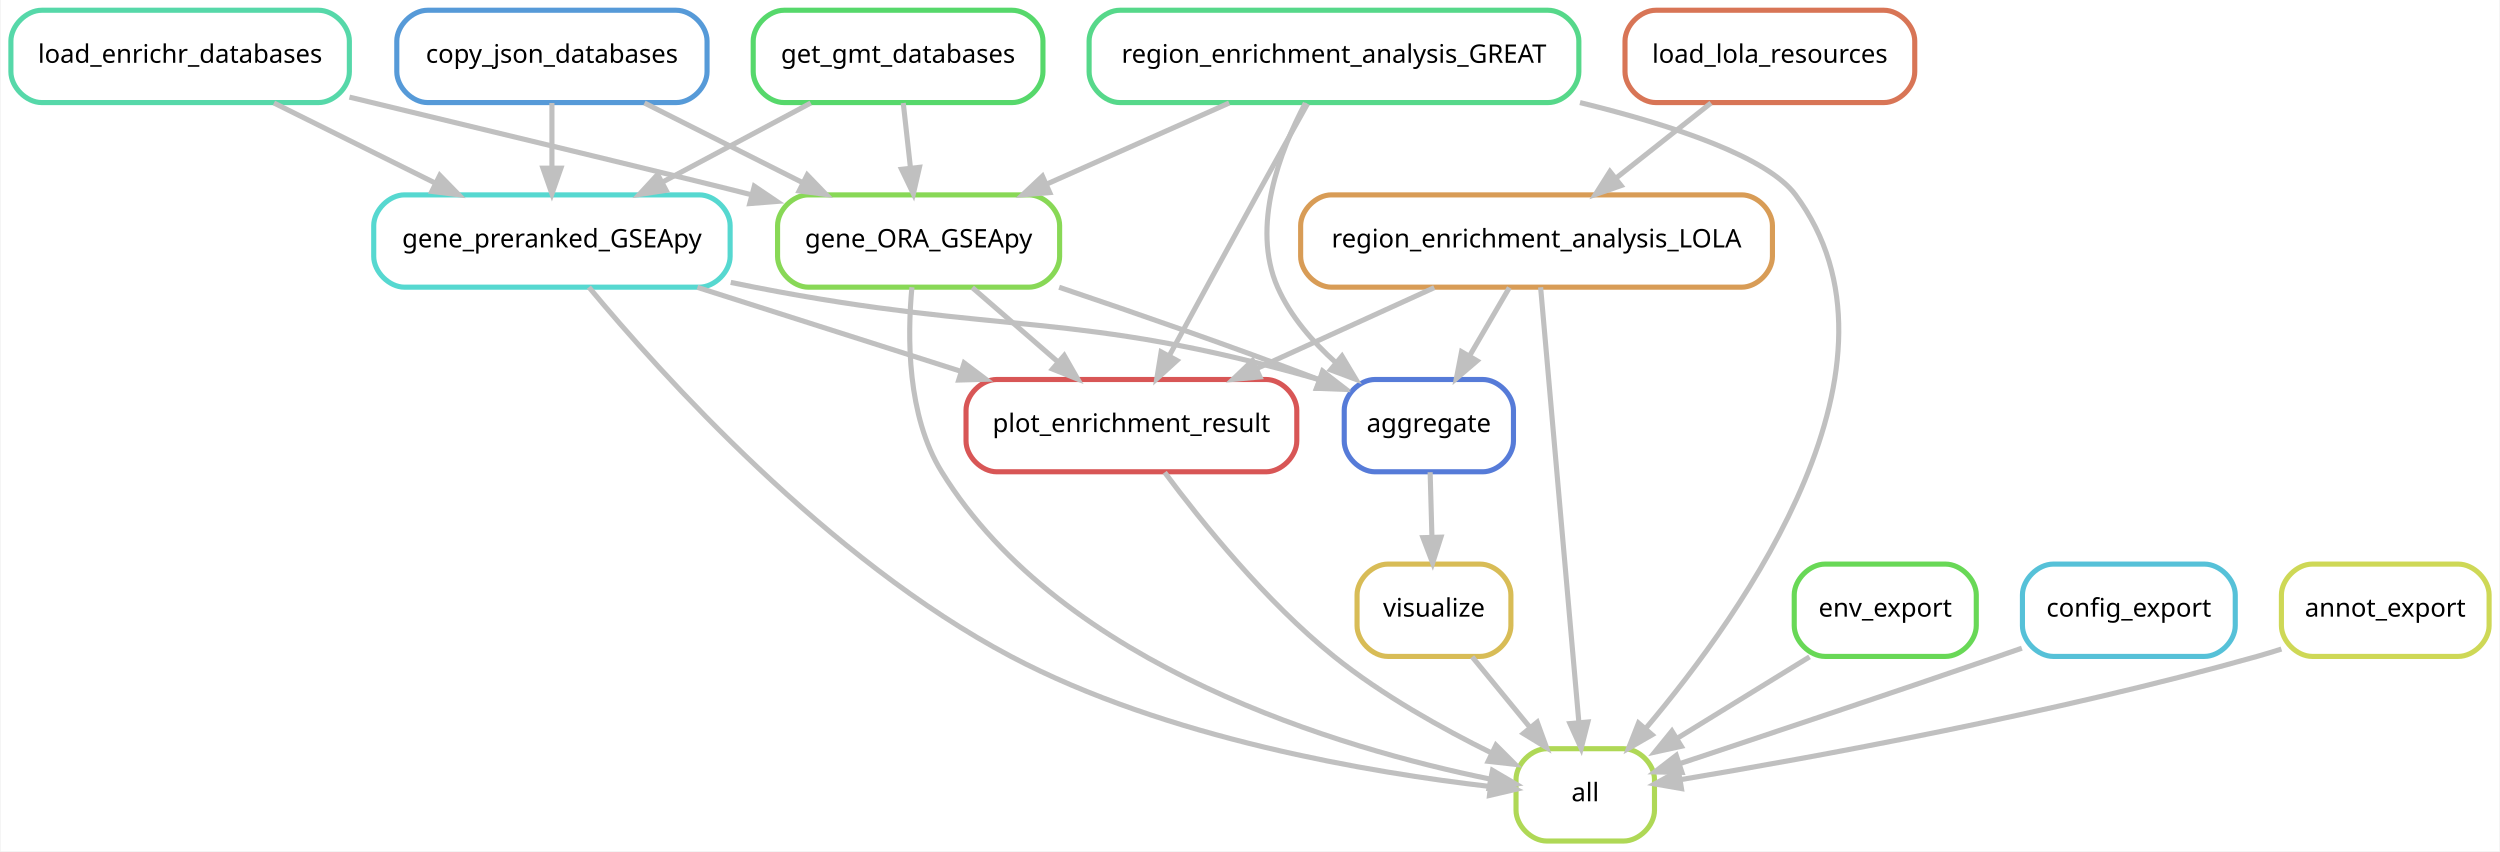
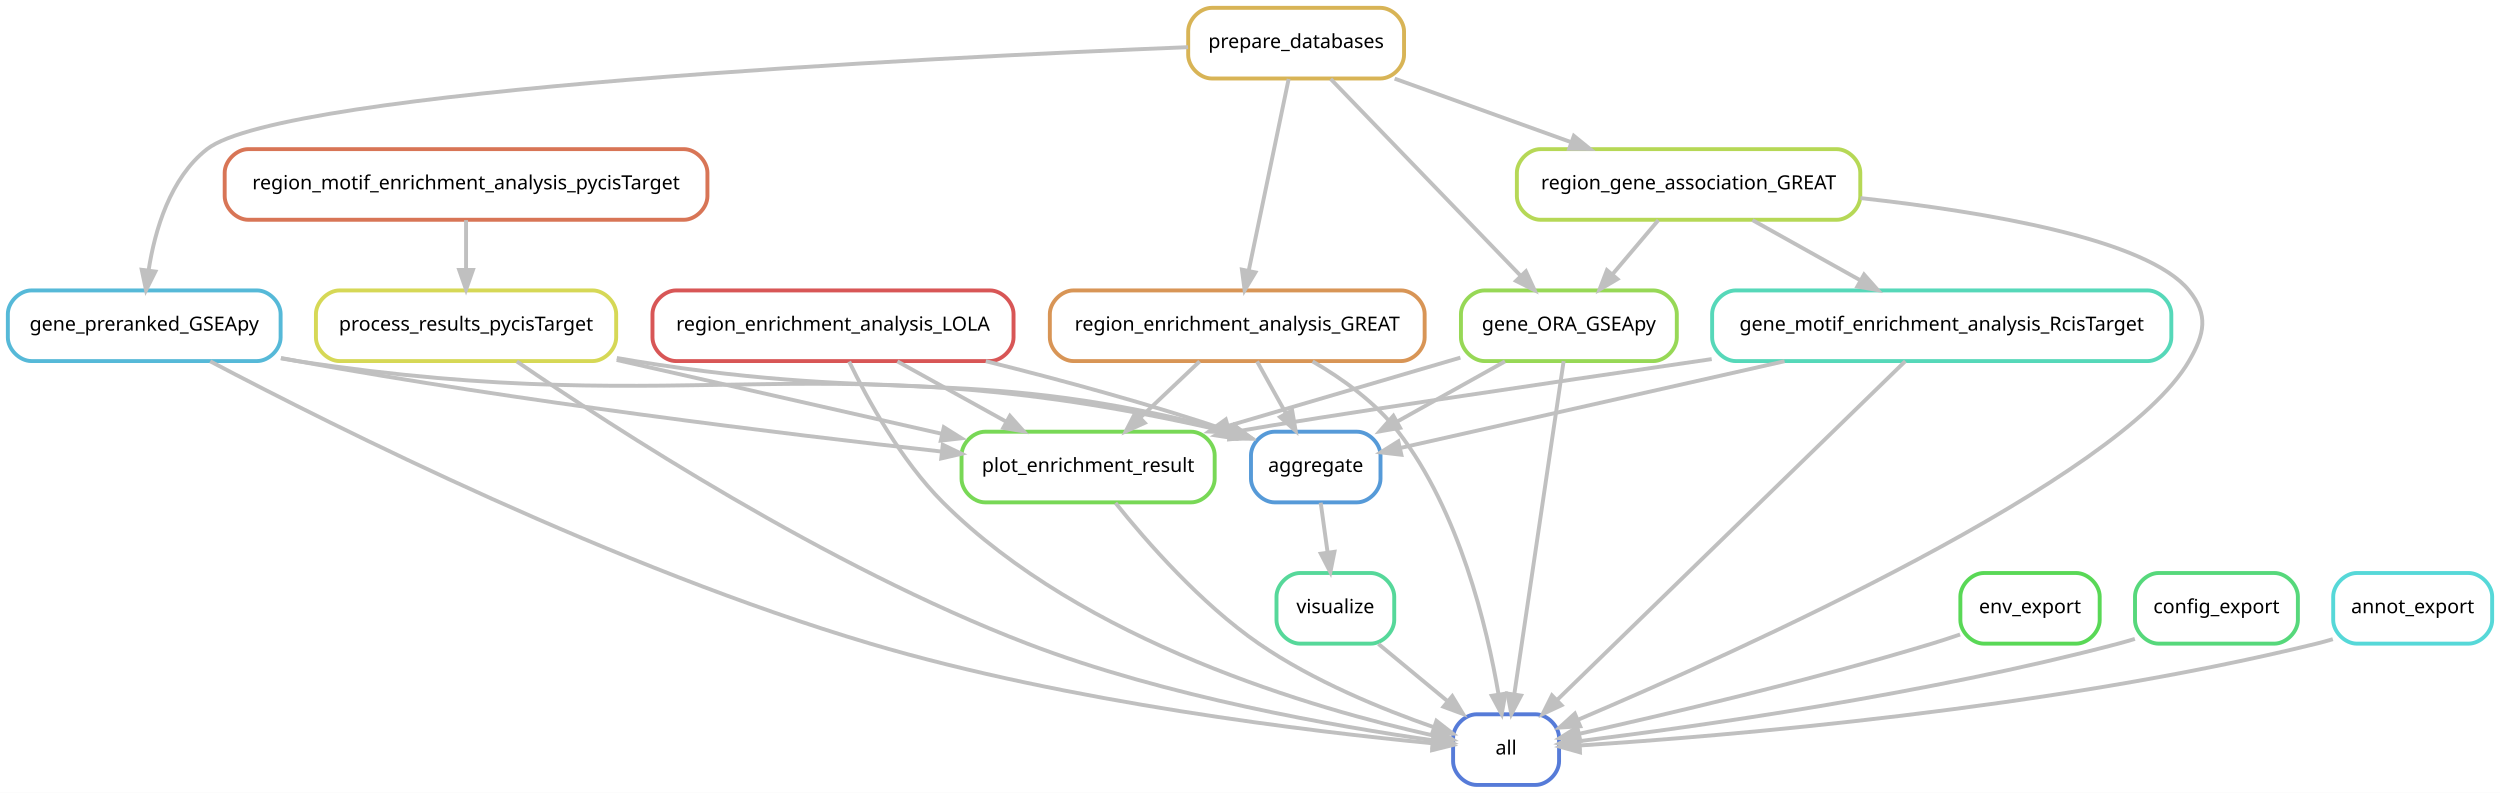
- <svg xmlns="http://www.w3.org/2000/svg" width="975pt" height="332pt" viewBox="0.00 0.00 974.50 332.00">
-   <g id="graph0" class="graph" transform="scale(1 1) rotate(0) translate(4 328)">
-     <polygon fill="#ffffff" stroke="transparent" points="-4,4 -4,-328 970.5,-328 970.5,4 -4,4" />
+ <svg xmlns="http://www.w3.org/2000/svg" width="1274pt" height="404pt" viewBox="0.00 0.00 1274.00 404.00">
+   <g id="graph0" class="graph" transform="scale(1 1) rotate(0) translate(4 400)">
+     <polygon fill="#ffffff" stroke="transparent" points="-4,4 -4,-400 1270,-400 1270,4 -4,4" />
    <g id="node1" class="node">
-       <path fill="none" stroke="#afd856" stroke-width="2" d="M629,-36C629,-36 599,-36 599,-36 593,-36 587,-30 587,-24 587,-24 587,-12 587,-12 587,-6 593,0 599,0 599,0 629,0 629,0 635,0 641,-6 641,-12 641,-12 641,-24 641,-24 641,-30 635,-36 629,-36" />
-       <text text-anchor="middle" x="614" y="-15.5" font-family="sans" font-size="10.00" fill="#000000">all</text>
+       <path fill="none" stroke="#567bd8" stroke-width="2" d="M778.5,-36C778.5,-36 748.5,-36 748.5,-36 742.5,-36 736.5,-30 736.5,-24 736.5,-24 736.5,-12 736.5,-12 736.5,-6 742.5,0 748.5,0 748.5,0 778.5,0 778.5,0 784.5,0 790.5,-6 790.5,-12 790.5,-12 790.5,-24 790.5,-24 790.5,-30 784.5,-36 778.5,-36" />
+       <text text-anchor="middle" x="763.5" y="-15.5" font-family="sans" font-size="10.00" fill="#000000">all</text>
    </g>
    <g id="node2" class="node">
-       <path fill="none" stroke="#d89c56" stroke-width="2" d="M675,-252C675,-252 515,-252 515,-252 509,-252 503,-246 503,-240 503,-240 503,-228 503,-228 503,-222 509,-216 515,-216 515,-216 675,-216 675,-216 681,-216 687,-222 687,-228 687,-228 687,-240 687,-240 687,-246 681,-252 675,-252" />
-       <text text-anchor="middle" x="595" y="-231.5" font-family="sans" font-size="10.00" fill="#000000">region_enrichment_analysis_LOLA</text>
+       <path fill="none" stroke="#d85656" stroke-width="2" d="M500.5,-252C500.5,-252 340.5,-252 340.5,-252 334.5,-252 328.5,-246 328.5,-240 328.5,-240 328.5,-228 328.5,-228 328.5,-222 334.5,-216 340.5,-216 340.5,-216 500.5,-216 500.5,-216 506.5,-216 512.5,-222 512.5,-228 512.5,-228 512.5,-240 512.5,-240 512.5,-246 506.5,-252 500.5,-252" />
+       <text text-anchor="middle" x="420.5" y="-231.5" font-family="sans" font-size="10.00" fill="#000000">region_enrichment_analysis_LOLA</text>
+     </g>
+     <g id="edge1" class="edge">
+       <path fill="none" stroke="#c0c0c0" stroke-width="2" d="M428.726,-215.748C438.17,-196.266 455.147,-165.329 476.5,-144 547.867,-72.712 666.361,-38.599 726.313,-25.202" />
+       <polygon fill="#c0c0c0" stroke="#c0c0c0" stroke-width="2" points="727.421,-28.543 736.456,-23.009 725.942,-21.701 727.421,-28.543" />
+     </g>
+     <g id="node3" class="node">
+       <path fill="none" stroke="#78d856" stroke-width="2" d="M603,-180C603,-180 498,-180 498,-180 492,-180 486,-174 486,-168 486,-168 486,-156 486,-156 486,-150 492,-144 498,-144 498,-144 603,-144 603,-144 609,-144 615,-150 615,-156 615,-156 615,-168 615,-168 615,-174 609,-180 603,-180" />
+       <text text-anchor="middle" x="550.5" y="-159.5" font-family="sans" font-size="10.00" fill="#000000">plot_enrichment_result</text>
+     </g>
+     <g id="edge13" class="edge">
+       <path fill="none" stroke="#c0c0c0" stroke-width="2" d="M453.305,-215.831C470.086,-206.537 490.699,-195.121 508.616,-185.197" />
+       <polygon fill="#c0c0c0" stroke="#c0c0c0" stroke-width="2" points="510.654,-188.07 517.706,-180.163 507.262,-181.946 510.654,-188.07" />
+     </g>
+     <g id="node13" class="node">
+       <path fill="none" stroke="#569ad8" stroke-width="2" d="M687.5,-180C687.5,-180 645.5,-180 645.5,-180 639.5,-180 633.5,-174 633.5,-168 633.5,-168 633.5,-156 633.5,-156 633.5,-150 639.5,-144 645.5,-144 645.5,-144 687.5,-144 687.5,-144 693.5,-144 699.5,-150 699.5,-156 699.5,-156 699.5,-168 699.5,-168 699.5,-174 693.5,-180 687.5,-180" />
+       <text text-anchor="middle" x="666.5" y="-159.5" font-family="sans" font-size="10.00" fill="#000000">aggregate</text>
+     </g>
+     <g id="edge27" class="edge">
+       <path fill="none" stroke="#c0c0c0" stroke-width="2" d="M498.358,-215.935C536.452,-206.429 582.764,-193.872 623.5,-180 623.601,-179.966 623.701,-179.931 623.802,-179.897" />
+       <polygon fill="#c0c0c0" stroke="#c0c0c0" stroke-width="2" points="625.149,-183.131 633.338,-176.409 622.744,-176.557 625.149,-183.131" />
+     </g>
+     <g id="edge3" class="edge">
+       <path fill="none" stroke="#c0c0c0" stroke-width="2" d="M564.473,-143.684C580.371,-123.858 607.979,-92.354 637.5,-72 665.125,-52.954 700.539,-38.508 726.783,-29.372" />
+       <polygon fill="#c0c0c0" stroke="#c0c0c0" stroke-width="2" points="728.007,-32.653 736.357,-26.132 725.763,-26.022 728.007,-32.653" />
+     </g>
+     <g id="node4" class="node">
+       <path fill="none" stroke="#d89556" stroke-width="2" d="M710,-252C710,-252 543,-252 543,-252 537,-252 531,-246 531,-240 531,-240 531,-228 531,-228 531,-222 537,-216 543,-216 543,-216 710,-216 710,-216 716,-216 722,-222 722,-228 722,-228 722,-240 722,-240 722,-246 716,-252 710,-252" />
+       <text text-anchor="middle" x="626.5" y="-231.5" font-family="sans" font-size="10.00" fill="#000000">region_enrichment_analysis_GREAT</text>
    </g>
    <g id="edge2" class="edge">
-       <path fill="none" stroke="#c0c0c0" stroke-width="2" d="M596.587,-215.956C599.898,-178.314 607.562,-91.187 611.526,-46.125" />
-       <polygon fill="#c0c0c0" stroke="#c0c0c0" stroke-width="2" points="615.014,-46.413 612.404,-36.145 608.041,-45.8 615.014,-46.413" />
+       <path fill="none" stroke="#c0c0c0" stroke-width="2" d="M664.905,-215.82C680.284,-206.894 697.035,-194.837 708.5,-180 739.688,-139.637 753.783,-80.525 759.683,-45.982" />
+       <polygon fill="#c0c0c0" stroke="#c0c0c0" stroke-width="2" points="763.141,-46.526 761.261,-36.099 756.228,-45.422 763.141,-46.526" />
    </g>
-     <g id="node4" class="node">
-       <path fill="none" stroke="#d85656" stroke-width="2" d="M489.5,-180C489.5,-180 384.5,-180 384.5,-180 378.5,-180 372.5,-174 372.5,-168 372.5,-168 372.5,-156 372.5,-156 372.5,-150 378.5,-144 384.5,-144 384.5,-144 489.5,-144 489.5,-144 495.5,-144 501.5,-150 501.5,-156 501.5,-156 501.5,-168 501.5,-168 501.5,-174 495.5,-180 489.5,-180" />
-       <text text-anchor="middle" x="437" y="-159.5" font-family="sans" font-size="10.00" fill="#000000">plot_enrichment_result</text>
+     <g id="edge14" class="edge">
+       <path fill="none" stroke="#c0c0c0" stroke-width="2" d="M607.322,-215.831C598.141,-207.134 586.999,-196.578 577.022,-187.126" />
+       <polygon fill="#c0c0c0" stroke="#c0c0c0" stroke-width="2" points="579.338,-184.5 569.672,-180.163 574.524,-189.581 579.338,-184.5" />
+     </g>
+     <g id="edge28" class="edge">
+       <path fill="none" stroke="#c0c0c0" stroke-width="2" d="M636.594,-215.831C641.06,-207.792 646.408,-198.167 651.338,-189.292" />
+       <polygon fill="#c0c0c0" stroke="#c0c0c0" stroke-width="2" points="654.473,-190.855 656.27,-180.413 648.354,-187.455 654.473,-190.855" />
+     </g>
+     <g id="node5" class="node">
+       <path fill="none" stroke="#d8b456" stroke-width="2" d="M699.5,-396C699.5,-396 613.5,-396 613.5,-396 607.5,-396 601.5,-390 601.5,-384 601.5,-384 601.5,-372 601.5,-372 601.5,-366 607.5,-360 613.5,-360 613.5,-360 699.5,-360 699.5,-360 705.5,-360 711.5,-366 711.5,-372 711.5,-372 711.5,-384 711.5,-384 711.5,-390 705.5,-396 699.5,-396" />
+       <text text-anchor="middle" x="656.5" y="-375.5" font-family="sans" font-size="10.00" fill="#000000">prepare_databases</text>
+     </g>
+     <g id="edge19" class="edge">
+       <path fill="none" stroke="#c0c0c0" stroke-width="2" d="M652.701,-359.762C647.561,-335.093 638.346,-290.86 632.328,-261.973" />
+       <polygon fill="#c0c0c0" stroke="#c0c0c0" stroke-width="2" points="635.735,-261.166 630.269,-252.09 628.882,-262.593 635.735,-261.166" />
+     </g>
+     <g id="node6" class="node">
+       <path fill="none" stroke="#b6d856" stroke-width="2" d="M932,-324C932,-324 781,-324 781,-324 775,-324 769,-318 769,-312 769,-312 769,-300 769,-300 769,-294 775,-288 781,-288 781,-288 932,-288 932,-288 938,-288 944,-294 944,-300 944,-300 944,-312 944,-312 944,-318 938,-324 932,-324" />
+       <text text-anchor="middle" x="856.5" y="-303.5" font-family="sans" font-size="10.00" fill="#000000">region_gene_association_GREAT</text>
+     </g>
+     <g id="edge20" class="edge">
+       <path fill="none" stroke="#c0c0c0" stroke-width="2" d="M706.71,-359.924C734.052,-350.082 768.059,-337.839 796.758,-327.507" />
+       <polygon fill="#c0c0c0" stroke="#c0c0c0" stroke-width="2" points="798.046,-330.764 806.269,-324.083 795.675,-324.177 798.046,-330.764" />
+     </g>
+     <g id="node9" class="node">
+       <path fill="none" stroke="#97d856" stroke-width="2" d="M838.5,-252C838.5,-252 752.5,-252 752.5,-252 746.5,-252 740.5,-246 740.5,-240 740.5,-240 740.5,-228 740.5,-228 740.5,-222 746.5,-216 752.5,-216 752.5,-216 838.5,-216 838.5,-216 844.5,-216 850.5,-222 850.5,-228 850.5,-228 850.5,-240 850.5,-240 850.5,-246 844.5,-252 838.5,-252" />
+       <text text-anchor="middle" x="795.5" y="-231.5" font-family="sans" font-size="10.00" fill="#000000">gene_ORA_GSEApy</text>
+     </g>
+     <g id="edge23" class="edge">
+       <path fill="none" stroke="#c0c0c0" stroke-width="2" d="M674.104,-359.762C698.648,-334.335 743.254,-288.125 771.024,-259.357" />
+       <polygon fill="#c0c0c0" stroke="#c0c0c0" stroke-width="2" points="773.612,-261.715 778.038,-252.09 768.575,-256.854 773.612,-261.715" />
+     </g>
+     <g id="node11" class="node">
+       <path fill="none" stroke="#56b9d8" stroke-width="2" d="M127,-252C127,-252 12,-252 12,-252 6,-252 0,-246 0,-240 0,-240 0,-228 0,-228 0,-222 6,-216 12,-216 12,-216 127,-216 127,-216 133,-216 139,-222 139,-228 139,-228 139,-240 139,-240 139,-246 133,-252 127,-252" />
+       <text text-anchor="middle" x="69.5" y="-231.5" font-family="sans" font-size="10.00" fill="#000000">gene_preranked_GSEApy</text>
+     </g>
+     <g id="edge25" class="edge">
+       <path fill="none" stroke="#c0c0c0" stroke-width="2" d="M601.435,-375.963C468.931,-370.597 140.363,-354.354 101.5,-324 82.692,-309.309 74.917,-282.693 71.715,-262.202" />
+       <polygon fill="#c0c0c0" stroke="#c0c0c0" stroke-width="2" points="75.168,-261.614 70.423,-252.141 68.225,-262.505 75.168,-261.614" />
+     </g>
+     <g id="edge4" class="edge">
+       <path fill="none" stroke="#c0c0c0" stroke-width="2" d="M944.098,-299.058C1009.311,-291.858 1090.523,-277.884 1111.5,-252 1121.574,-239.57 1119.544,-229.831 1111.5,-216 1076.409,-155.66 882.195,-68.133 800.124,-33.214" />
+       <polygon fill="#c0c0c0" stroke="#c0c0c0" stroke-width="2" points="801.263,-29.895 790.69,-29.222 798.535,-36.342 801.263,-29.895" />
+     </g>
+     <g id="edge22" class="edge">
+       <path fill="none" stroke="#c0c0c0" stroke-width="2" d="M841.107,-287.831C834.01,-279.454 825.452,-269.353 817.676,-260.175" />
+       <polygon fill="#c0c0c0" stroke="#c0c0c0" stroke-width="2" points="820.235,-257.781 811.1,-252.413 814.894,-262.306 820.235,-257.781" />
+     </g>
+     <g id="node10" class="node">
+       <path fill="none" stroke="#56d8b9" stroke-width="2" d="M1090.5,-252C1090.5,-252 880.5,-252 880.5,-252 874.5,-252 868.5,-246 868.5,-240 868.5,-240 868.5,-228 868.5,-228 868.5,-222 874.5,-216 880.5,-216 880.5,-216 1090.5,-216 1090.5,-216 1096.5,-216 1102.5,-222 1102.5,-228 1102.5,-228 1102.5,-240 1102.5,-240 1102.5,-246 1096.5,-252 1090.5,-252" />
+       <text text-anchor="middle" x="985.5" y="-231.5" font-family="sans" font-size="10.00" fill="#000000">gene_motif_enrichment_analysis_RcisTarget</text>
+     </g>
+     <g id="edge24" class="edge">
+       <path fill="none" stroke="#c0c0c0" stroke-width="2" d="M889.052,-287.831C905.705,-278.537 926.159,-267.121 943.938,-257.197" />
+       <polygon fill="#c0c0c0" stroke="#c0c0c0" stroke-width="2" points="945.932,-260.093 952.958,-252.163 942.52,-253.98 945.932,-260.093" />
+     </g>
+     <g id="node7" class="node">
+       <path fill="none" stroke="#d6d856" stroke-width="2" d="M298,-252C298,-252 169,-252 169,-252 163,-252 157,-246 157,-240 157,-240 157,-228 157,-228 157,-222 163,-216 169,-216 169,-216 298,-216 298,-216 304,-216 310,-222 310,-228 310,-228 310,-240 310,-240 310,-246 304,-252 298,-252" />
+       <text text-anchor="middle" x="233.5" y="-231.5" font-family="sans" font-size="10.00" fill="#000000">process_results_pycisTarget</text>
+     </g>
+     <g id="edge5" class="edge">
+       <path fill="none" stroke="#c0c0c0" stroke-width="2" d="M259.389,-215.79C308.054,-182.389 417.481,-111.169 519.5,-72 590.064,-44.908 677.588,-29.681 726.309,-22.717" />
+       <polygon fill="#c0c0c0" stroke="#c0c0c0" stroke-width="2" points="726.962,-26.16 736.385,-21.316 725.998,-19.227 726.962,-26.16" />
+     </g>
+     <g id="edge15" class="edge">
+       <path fill="none" stroke="#c0c0c0" stroke-width="2" d="M310.237,-216.571C360.656,-205.119 426.274,-190.215 476.194,-178.877" />
+       <polygon fill="#c0c0c0" stroke="#c0c0c0" stroke-width="2" points="476.983,-182.287 485.959,-176.659 475.432,-175.461 476.983,-182.287" />
+     </g>
+     <g id="edge29" class="edge">
+       <path fill="none" stroke="#c0c0c0" stroke-width="2" d="M310.331,-217.568C313.424,-217.018 316.489,-216.492 319.5,-216 453.772,-194.042 491.919,-214.603 623.5,-180 623.603,-179.973 623.706,-179.946 623.808,-179.918" />
+       <polygon fill="#c0c0c0" stroke="#c0c0c0" stroke-width="2" points="624.984,-183.218 633.484,-176.893 622.895,-176.537 624.984,-183.218" />
+     </g>
+     <g id="node8" class="node">
+       <path fill="none" stroke="#d87556" stroke-width="2" d="M344.5,-324C344.5,-324 122.5,-324 122.5,-324 116.5,-324 110.5,-318 110.5,-312 110.5,-312 110.5,-300 110.5,-300 110.5,-294 116.5,-288 122.5,-288 122.5,-288 344.5,-288 344.5,-288 350.5,-288 356.5,-294 356.5,-300 356.5,-300 356.5,-312 356.5,-312 356.5,-318 350.5,-324 344.5,-324" />
+       <text text-anchor="middle" x="233.5" y="-303.5" font-family="sans" font-size="10.00" fill="#000000">region_motif_enrichment_analysis_pycisTarget</text>
+     </g>
+     <g id="edge21" class="edge">
+       <path fill="none" stroke="#c0c0c0" stroke-width="2" d="M233.5,-287.831C233.5,-280.131 233.5,-270.974 233.5,-262.417" />
+       <polygon fill="#c0c0c0" stroke="#c0c0c0" stroke-width="2" points="237,-262.413 233.5,-252.413 230,-262.413 237,-262.413" />
+     </g>
+     <g id="edge6" class="edge">
+       <path fill="none" stroke="#c0c0c0" stroke-width="2" d="M792.827,-215.956C787.25,-178.314 774.342,-91.187 767.667,-46.125" />
+       <polygon fill="#c0c0c0" stroke="#c0c0c0" stroke-width="2" points="771.116,-45.524 766.188,-36.145 764.192,-46.55 771.116,-45.524" />
+     </g>
+     <g id="edge16" class="edge">
+       <path fill="none" stroke="#c0c0c0" stroke-width="2" d="M740.212,-217.752C705.232,-207.472 659.662,-194.08 621.951,-182.998" />
+       <polygon fill="#c0c0c0" stroke="#c0c0c0" stroke-width="2" points="622.625,-179.548 612.043,-180.086 620.651,-186.264 622.625,-179.548" />
+     </g>
+     <g id="edge30" class="edge">
+       <path fill="none" stroke="#c0c0c0" stroke-width="2" d="M762.948,-215.831C746.295,-206.537 725.841,-195.121 708.062,-185.197" />
+       <polygon fill="#c0c0c0" stroke="#c0c0c0" stroke-width="2" points="709.48,-181.98 699.042,-180.163 706.068,-188.093 709.48,-181.98" />
+     </g>
+     <g id="edge10" class="edge">
+       <path fill="none" stroke="#c0c0c0" stroke-width="2" d="M966.954,-215.956C927.451,-177.52 834.919,-87.488 789.533,-43.33" />
+       <polygon fill="#c0c0c0" stroke="#c0c0c0" stroke-width="2" points="791.757,-40.61 782.149,-36.145 786.876,-45.627 791.757,-40.61" />
+     </g>
+     <g id="edge17" class="edge">
+       <path fill="none" stroke="#c0c0c0" stroke-width="2" d="M868.289,-217.005C780.065,-204.131 668.394,-187.632 625.256,-179.97" />
+       <polygon fill="#c0c0c0" stroke="#c0c0c0" stroke-width="2" points="625.87,-176.524 615.399,-178.137 624.59,-183.406 625.87,-176.524" />
+     </g>
+     <g id="edge31" class="edge">
+       <path fill="none" stroke="#c0c0c0" stroke-width="2" d="M905.415,-215.924C843.256,-201.895 759.493,-182.989 709.446,-171.693" />
+       <polygon fill="#c0c0c0" stroke="#c0c0c0" stroke-width="2" points="710.126,-168.259 699.6,-169.471 708.584,-175.087 710.126,-168.259" />
    </g>
    <g id="edge12" class="edge">
-       <path fill="none" stroke="#c0c0c0" stroke-width="2" d="M555.13,-215.831C534.092,-206.245 508.102,-194.401 485.86,-184.266" />
-       <polygon fill="#c0c0c0" stroke="#c0c0c0" stroke-width="2" points="487.135,-181 476.583,-180.038 484.232,-187.37 487.135,-181" />
+       <path fill="none" stroke="#c0c0c0" stroke-width="2" d="M103.114,-215.88C166.847,-182.305 310.443,-110.361 439.5,-72 540.57,-41.958 664.66,-27.143 725.793,-21.23" />
+       <polygon fill="#c0c0c0" stroke="#c0c0c0" stroke-width="2" points="726.477,-24.682 736.105,-20.261 725.821,-17.712 726.477,-24.682" />
+     </g>
+     <g id="edge18" class="edge">
+       <path fill="none" stroke="#c0c0c0" stroke-width="2" d="M139.174,-217.581C141.982,-217.027 144.765,-216.498 147.5,-216 261.389,-195.276 394.733,-178.944 475.876,-169.882" />
+       <polygon fill="#c0c0c0" stroke="#c0c0c0" stroke-width="2" points="476.442,-173.34 485.995,-168.759 475.67,-166.383 476.442,-173.34" />
+     </g>
+     <g id="edge32" class="edge">
+       <path fill="none" stroke="#c0c0c0" stroke-width="2" d="M139.14,-217.379C141.958,-216.881 144.752,-216.418 147.5,-216 353.964,-184.555 415.308,-228.195 623.04,-179.588" />
+       <polygon fill="#c0c0c0" stroke="#c0c0c0" stroke-width="2" points="624.128,-182.926 633.044,-177.203 622.505,-176.117 624.128,-182.926" />
    </g>
    <g id="node12" class="node">
-       <path fill="none" stroke="#567bd8" stroke-width="2" d="M574,-180C574,-180 532,-180 532,-180 526,-180 520,-174 520,-168 520,-168 520,-156 520,-156 520,-150 526,-144 532,-144 532,-144 574,-144 574,-144 580,-144 586,-150 586,-156 586,-156 586,-168 586,-168 586,-174 580,-180 574,-180" />
-       <text text-anchor="middle" x="553" y="-159.5" font-family="sans" font-size="10.00" fill="#000000">aggregate</text>
+       <path fill="none" stroke="#56d89a" stroke-width="2" d="M694.5,-108C694.5,-108 658.5,-108 658.5,-108 652.5,-108 646.5,-102 646.5,-96 646.5,-96 646.5,-84 646.5,-84 646.5,-78 652.5,-72 658.5,-72 658.5,-72 694.5,-72 694.5,-72 700.5,-72 706.5,-78 706.5,-84 706.5,-84 706.5,-96 706.5,-96 706.5,-102 700.5,-108 694.5,-108" />
+       <text text-anchor="middle" x="676.5" y="-87.5" font-family="sans" font-size="10.00" fill="#000000">visualize</text>
    </g>
-     <g id="edge23" class="edge">
-       <path fill="none" stroke="#c0c0c0" stroke-width="2" d="M584.402,-215.831C579.712,-207.792 574.097,-198.167 568.92,-189.292" />
-       <polygon fill="#c0c0c0" stroke="#c0c0c0" stroke-width="2" points="571.803,-187.287 563.741,-180.413 565.757,-190.815 571.803,-187.287" />
+     <g id="edge9" class="edge">
+       <path fill="none" stroke="#c0c0c0" stroke-width="2" d="M698.454,-71.831C709.169,-62.963 722.219,-52.164 733.809,-42.572" />
+       <polygon fill="#c0c0c0" stroke="#c0c0c0" stroke-width="2" points="736.081,-45.235 741.553,-36.163 731.618,-39.842 736.081,-45.235" />
    </g>
-     <g id="node3" class="node">
-       <path fill="none" stroke="#d87556" stroke-width="2" d="M730.5,-324C730.5,-324 641.5,-324 641.5,-324 635.5,-324 629.5,-318 629.5,-312 629.5,-312 629.5,-300 629.5,-300 629.5,-294 635.5,-288 641.5,-288 641.5,-288 730.5,-288 730.5,-288 736.5,-288 742.5,-294 742.5,-300 742.5,-300 742.5,-312 742.5,-312 742.5,-318 736.5,-324 730.5,-324" />
-       <text text-anchor="middle" x="686" y="-303.5" font-family="sans" font-size="10.00" fill="#000000">load_lola_resources</text>
+     <g id="edge26" class="edge">
+       <path fill="none" stroke="#c0c0c0" stroke-width="2" d="M669.023,-143.831C670.093,-136.131 671.365,-126.974 672.553,-118.417" />
+       <polygon fill="#c0c0c0" stroke="#c0c0c0" stroke-width="2" points="676.034,-118.8 673.943,-108.413 669.1,-117.837 676.034,-118.8" />
    </g>
-     <g id="edge10" class="edge">
-       <path fill="none" stroke="#c0c0c0" stroke-width="2" d="M663.037,-287.831C651.828,-278.963 638.179,-268.164 626.056,-258.572" />
-       <polygon fill="#c0c0c0" stroke="#c0c0c0" stroke-width="2" points="627.97,-255.623 617.956,-252.163 623.626,-261.113 627.97,-255.623" />
-     </g>
-     <g id="edge1" class="edge">
-       <path fill="none" stroke="#c0c0c0" stroke-width="2" d="M449.978,-143.76C464.476,-124.289 489.423,-93.36 516,-72 534.737,-56.94 558.26,-43.822 577.562,-34.287" />
-       <polygon fill="#c0c0c0" stroke="#c0c0c0" stroke-width="2" points="579.172,-37.397 586.66,-29.901 576.132,-31.091 579.172,-37.397" />
-     </g>
-     <g id="node5" class="node">
-       <path fill="none" stroke="#56d88a" stroke-width="2" d="M599.5,-324C599.5,-324 432.5,-324 432.5,-324 426.5,-324 420.5,-318 420.5,-312 420.5,-312 420.5,-300 420.5,-300 420.5,-294 426.5,-288 432.5,-288 432.5,-288 599.5,-288 599.5,-288 605.5,-288 611.5,-294 611.5,-300 611.5,-300 611.5,-312 611.5,-312 611.5,-318 605.5,-324 599.5,-324" />
-       <text text-anchor="middle" x="516" y="-303.5" font-family="sans" font-size="10.00" fill="#000000">region_enrichment_analysis_GREAT</text>
+     <g id="node14" class="node">
+       <path fill="none" stroke="#59d856" stroke-width="2" d="M1054,-108C1054,-108 1007,-108 1007,-108 1001,-108 995,-102 995,-96 995,-96 995,-84 995,-84 995,-78 1001,-72 1007,-72 1007,-72 1054,-72 1054,-72 1060,-72 1066,-78 1066,-84 1066,-84 1066,-96 1066,-96 1066,-102 1060,-108 1054,-108" />
+       <text text-anchor="middle" x="1030.5" y="-87.5" font-family="sans" font-size="10.00" fill="#000000">env_export</text>
    </g>
    <g id="edge7" class="edge">
-       <path fill="none" stroke="#c0c0c0" stroke-width="2" d="M611.941,-287.999C648.957,-278.935 685.045,-266.724 696,-252 744.724,-186.514 676.283,-89.661 637.512,-43.834" />
-       <polygon fill="#c0c0c0" stroke="#c0c0c0" stroke-width="2" points="640.063,-41.434 630.88,-36.149 634.764,-46.007 640.063,-41.434" />
+       <path fill="none" stroke="#c0c0c0" stroke-width="2" d="M994.868,-76.674C990.063,-75.024 985.179,-73.42 980.5,-72 918.079,-53.051 844.114,-35.713 800.65,-26.035" />
+       <polygon fill="#c0c0c0" stroke="#c0c0c0" stroke-width="2" points="801.326,-22.6 790.806,-23.858 799.814,-29.435 801.326,-22.6" />
    </g>
-     <g id="edge14" class="edge">
-       <path fill="none" stroke="#c0c0c0" stroke-width="2" d="M505.686,-287.527C499.881,-277.107 492.512,-263.84 486,-252 474.498,-231.087 461.595,-207.376 451.917,-189.544" />
-       <polygon fill="#c0c0c0" stroke="#c0c0c0" stroke-width="2" points="454.746,-187.418 446.902,-180.297 448.593,-190.756 454.746,-187.418" />
-     </g>
-     <g id="node6" class="node">
-       <path fill="none" stroke="#88d856" stroke-width="2" d="M397,-252C397,-252 311,-252 311,-252 305,-252 299,-246 299,-240 299,-240 299,-228 299,-228 299,-222 305,-216 311,-216 311,-216 397,-216 397,-216 403,-216 409,-222 409,-228 409,-228 409,-240 409,-240 409,-246 403,-252 397,-252" />
-       <text text-anchor="middle" x="354" y="-231.5" font-family="sans" font-size="10.00" fill="#000000">gene_ORA_GSEApy</text>
-     </g>
-     <g id="edge17" class="edge">
-       <path fill="none" stroke="#c0c0c0" stroke-width="2" d="M475.121,-287.831C453.454,-278.202 426.664,-266.295 403.792,-256.13" />
-       <polygon fill="#c0c0c0" stroke="#c0c0c0" stroke-width="2" points="405.145,-252.901 394.586,-252.038 402.302,-259.298 405.145,-252.901" />
-     </g>
-     <g id="edge26" class="edge">
-       <path fill="none" stroke="#c0c0c0" stroke-width="2" d="M504.848,-287.808C494.955,-269.187 483.563,-239.701 494,-216 498.984,-204.682 507.641,-194.703 516.812,-186.501" />
-       <polygon fill="#c0c0c0" stroke="#c0c0c0" stroke-width="2" points="519.126,-189.13 524.568,-180.04 514.645,-183.752 519.126,-189.13" />
-     </g>
-     <g id="edge5" class="edge">
-       <path fill="none" stroke="#c0c0c0" stroke-width="2" d="M351.406,-215.972C349.575,-196.681 349.461,-165.907 363,-144 410.178,-67.664 519.251,-35.964 576.84,-24.175" />
-       <polygon fill="#c0c0c0" stroke="#c0c0c0" stroke-width="2" points="577.822,-27.549 586.967,-22.199 576.482,-20.679 577.822,-27.549" />
-     </g>
-     <g id="edge13" class="edge">
-       <path fill="none" stroke="#c0c0c0" stroke-width="2" d="M374.944,-215.831C385.069,-207.048 397.378,-196.371 408.355,-186.849" />
-       <polygon fill="#c0c0c0" stroke="#c0c0c0" stroke-width="2" points="410.802,-189.359 416.062,-180.163 406.215,-184.072 410.802,-189.359" />
-     </g>
-     <g id="edge25" class="edge">
-       <path fill="none" stroke="#c0c0c0" stroke-width="2" d="M408.813,-215.971C438.859,-205.851 476.667,-192.731 510,-180 510.099,-179.962 510.199,-179.924 510.298,-179.886" />
-       <polygon fill="#c0c0c0" stroke="#c0c0c0" stroke-width="2" points="511.728,-183.085 519.749,-176.163 509.162,-176.572 511.728,-183.085" />
-     </g>
-     <g id="node7" class="node">
-       <path fill="none" stroke="#56d8a9" stroke-width="2" d="M120,-324C120,-324 12,-324 12,-324 6,-324 0,-318 0,-312 0,-312 0,-300 0,-300 0,-294 6,-288 12,-288 12,-288 120,-288 120,-288 126,-288 132,-294 132,-300 132,-300 132,-312 132,-312 132,-318 126,-324 120,-324" />
-       <text text-anchor="middle" x="66" y="-303.5" font-family="sans" font-size="10.00" fill="#000000">load_enrichr_databases</text>
-     </g>
-     <g id="edge18" class="edge">
-       <path fill="none" stroke="#c0c0c0" stroke-width="2" d="M132.038,-290.124C192.136,-275.657 273.746,-255.958 289,-252 289.099,-251.974 289.198,-251.948 289.298,-251.923" />
-       <polygon fill="#c0c0c0" stroke="#c0c0c0" stroke-width="2" points="289.936,-255.374 298.715,-249.442 288.153,-248.605 289.936,-255.374" />
-     </g>
-     <g id="node10" class="node">
-       <path fill="none" stroke="#56d8d0" stroke-width="2" d="M268.5,-252C268.5,-252 153.5,-252 153.5,-252 147.5,-252 141.5,-246 141.5,-240 141.5,-240 141.5,-228 141.5,-228 141.5,-222 147.5,-216 153.5,-216 153.5,-216 268.5,-216 268.5,-216 274.5,-216 280.5,-222 280.5,-228 280.5,-228 280.5,-240 280.5,-240 280.5,-246 274.5,-252 268.5,-252" />
-       <text text-anchor="middle" x="211" y="-231.5" font-family="sans" font-size="10.00" fill="#000000">gene_preranked_GSEApy</text>
-     </g>
-     <g id="edge21" class="edge">
-       <path fill="none" stroke="#c0c0c0" stroke-width="2" d="M102.59,-287.831C121.724,-278.33 145.323,-266.612 165.612,-256.537" />
-       <polygon fill="#c0c0c0" stroke="#c0c0c0" stroke-width="2" points="167.274,-259.62 174.673,-252.038 164.16,-253.351 167.274,-259.62" />
-     </g>
-     <g id="node8" class="node">
-       <path fill="none" stroke="#569ad8" stroke-width="2" d="M259.5,-324C259.5,-324 162.5,-324 162.5,-324 156.5,-324 150.5,-318 150.5,-312 150.5,-312 150.5,-300 150.5,-300 150.5,-294 156.5,-288 162.5,-288 162.5,-288 259.5,-288 259.5,-288 265.5,-288 271.5,-294 271.5,-300 271.5,-300 271.5,-312 271.5,-312 271.5,-318 265.5,-324 259.5,-324" />
-       <text text-anchor="middle" x="211" y="-303.5" font-family="sans" font-size="10.00" fill="#000000">copy_json_databases</text>
-     </g>
-     <g id="edge16" class="edge">
-       <path fill="none" stroke="#c0c0c0" stroke-width="2" d="M247.085,-287.831C265.799,-278.409 288.843,-266.806 308.74,-256.788" />
-       <polygon fill="#c0c0c0" stroke="#c0c0c0" stroke-width="2" points="310.569,-259.786 317.927,-252.163 307.421,-253.534 310.569,-259.786" />
-     </g>
-     <g id="edge19" class="edge">
-       <path fill="none" stroke="#c0c0c0" stroke-width="2" d="M211,-287.831C211,-280.131 211,-270.974 211,-262.417" />
-       <polygon fill="#c0c0c0" stroke="#c0c0c0" stroke-width="2" points="214.5,-262.413 211,-252.413 207.5,-262.413 214.5,-262.413" />
-     </g>
-     <g id="node9" class="node">
-       <path fill="none" stroke="#56d86b" stroke-width="2" d="M390.5,-324C390.5,-324 301.5,-324 301.5,-324 295.5,-324 289.5,-318 289.5,-312 289.5,-312 289.5,-300 289.5,-300 289.5,-294 295.5,-288 301.5,-288 301.5,-288 390.5,-288 390.5,-288 396.5,-288 402.5,-294 402.5,-300 402.5,-300 402.5,-312 402.5,-312 402.5,-318 396.5,-324 390.5,-324" />
-       <text text-anchor="middle" x="346" y="-303.5" font-family="sans" font-size="10.00" fill="#000000">get_gmt_databases</text>
-     </g>
-     <g id="edge15" class="edge">
-       <path fill="none" stroke="#c0c0c0" stroke-width="2" d="M348.019,-287.831C348.874,-280.131 349.892,-270.974 350.843,-262.417" />
-       <polygon fill="#c0c0c0" stroke="#c0c0c0" stroke-width="2" points="354.328,-262.739 351.954,-252.413 347.371,-261.966 354.328,-262.739" />
-     </g>
-     <g id="edge20" class="edge">
-       <path fill="none" stroke="#c0c0c0" stroke-width="2" d="M311.934,-287.831C294.347,-278.452 272.708,-266.911 253.983,-256.924" />
-       <polygon fill="#c0c0c0" stroke="#c0c0c0" stroke-width="2" points="255.526,-253.78 245.055,-252.163 252.232,-259.957 255.526,-253.78" />
+     <g id="node15" class="node">
+       <path fill="none" stroke="#56d87b" stroke-width="2" d="M1155,-108C1155,-108 1096,-108 1096,-108 1090,-108 1084,-102 1084,-96 1084,-96 1084,-84 1084,-84 1084,-78 1090,-72 1096,-72 1096,-72 1155,-72 1155,-72 1161,-72 1167,-78 1167,-84 1167,-84 1167,-96 1167,-96 1167,-102 1161,-108 1155,-108" />
+       <text text-anchor="middle" x="1125.5" y="-87.5" font-family="sans" font-size="10.00" fill="#000000">config_export</text>
    </g>
    <g id="edge8" class="edge">
-       <path fill="none" stroke="#c0c0c0" stroke-width="2" d="M225.409,-216C253.397,-182.299 318.661,-109.692 390,-72 450.705,-39.926 530.696,-26.587 576.828,-21.279" />
-       <polygon fill="#c0c0c0" stroke="#c0c0c0" stroke-width="2" points="577.402,-24.737 586.967,-20.179 576.648,-17.778 577.402,-24.737" />
+       <path fill="none" stroke="#c0c0c0" stroke-width="2" d="M1083.93,-74.422C1081.094,-73.549 1078.265,-72.731 1075.5,-72 977.735,-46.153 859.372,-29.569 800.494,-22.282" />
+       <polygon fill="#c0c0c0" stroke="#c0c0c0" stroke-width="2" points="800.899,-18.805 790.549,-21.07 800.053,-25.754 800.899,-18.805" />
+     </g>
+     <g id="node16" class="node">
+       <path fill="none" stroke="#56d8d8" stroke-width="2" d="M1254,-108C1254,-108 1197,-108 1197,-108 1191,-108 1185,-102 1185,-96 1185,-96 1185,-84 1185,-84 1185,-78 1191,-72 1197,-72 1197,-72 1254,-72 1254,-72 1260,-72 1266,-78 1266,-84 1266,-84 1266,-96 1266,-96 1266,-102 1260,-108 1254,-108" />
+       <text text-anchor="middle" x="1225.5" y="-87.5" font-family="sans" font-size="10.00" fill="#000000">annot_export</text>
    </g>
    <g id="edge11" class="edge">
-       <path fill="none" stroke="#c0c0c0" stroke-width="2" d="M267.738,-215.924C298.902,-205.996 337.731,-193.625 370.336,-183.238" />
-       <polygon fill="#c0c0c0" stroke="#c0c0c0" stroke-width="2" points="371.773,-186.454 380.239,-180.083 369.648,-179.784 371.773,-186.454" />
-     </g>
-     <g id="edge24" class="edge">
-       <path fill="none" stroke="#c0c0c0" stroke-width="2" d="M280.737,-217.865C283.864,-217.219 286.963,-216.594 290,-216 387.236,-196.986 414.762,-207.316 510,-180 510.102,-179.971 510.204,-179.941 510.307,-179.912" />
-       <polygon fill="#c0c0c0" stroke="#c0c0c0" stroke-width="2" points="511.537,-183.191 519.942,-176.741 509.349,-176.542 511.537,-183.191" />
-     </g>
-     <g id="node11" class="node">
-       <path fill="none" stroke="#d8bc56" stroke-width="2" d="M573,-108C573,-108 537,-108 537,-108 531,-108 525,-102 525,-96 525,-96 525,-84 525,-84 525,-78 531,-72 537,-72 537,-72 573,-72 573,-72 579,-72 585,-78 585,-84 585,-84 585,-96 585,-96 585,-102 579,-108 573,-108" />
-       <text text-anchor="middle" x="555" y="-87.5" font-family="sans" font-size="10.00" fill="#000000">visualize</text>
-     </g>
-     <g id="edge3" class="edge">
-       <path fill="none" stroke="#c0c0c0" stroke-width="2" d="M569.888,-71.831C576.753,-63.454 585.03,-53.353 592.551,-44.175" />
-       <polygon fill="#c0c0c0" stroke="#c0c0c0" stroke-width="2" points="595.28,-46.367 598.911,-36.413 589.866,-41.93 595.28,-46.367" />
-     </g>
-     <g id="edge22" class="edge">
-       <path fill="none" stroke="#c0c0c0" stroke-width="2" d="M553.505,-143.831C553.719,-136.131 553.973,-126.974 554.211,-118.417" />
-       <polygon fill="#c0c0c0" stroke="#c0c0c0" stroke-width="2" points="557.709,-118.507 554.489,-108.413 550.712,-118.312 557.709,-118.507" />
-     </g>
-     <g id="node13" class="node">
-       <path fill="none" stroke="#68d856" stroke-width="2" d="M754.5,-108C754.5,-108 707.5,-108 707.5,-108 701.5,-108 695.5,-102 695.5,-96 695.5,-96 695.5,-84 695.5,-84 695.5,-78 701.5,-72 707.5,-72 707.5,-72 754.5,-72 754.5,-72 760.5,-72 766.5,-78 766.5,-84 766.5,-84 766.5,-96 766.5,-96 766.5,-102 760.5,-108 754.5,-108" />
-       <text text-anchor="middle" x="731" y="-87.5" font-family="sans" font-size="10.00" fill="#000000">env_export</text>
-     </g>
-     <g id="edge6" class="edge">
-       <path fill="none" stroke="#c0c0c0" stroke-width="2" d="M701.476,-71.831C685.826,-62.2 666.473,-50.291 649.953,-40.125" />
-       <polygon fill="#c0c0c0" stroke="#c0c0c0" stroke-width="2" points="651.46,-36.942 641.109,-34.682 647.791,-42.904 651.46,-36.942" />
-     </g>
-     <g id="node14" class="node">
-       <path fill="none" stroke="#56c1d8" stroke-width="2" d="M855.5,-108C855.5,-108 796.5,-108 796.5,-108 790.5,-108 784.5,-102 784.5,-96 784.5,-96 784.5,-84 784.5,-84 784.5,-78 790.5,-72 796.5,-72 796.5,-72 855.5,-72 855.5,-72 861.5,-72 867.5,-78 867.5,-84 867.5,-84 867.5,-96 867.5,-96 867.5,-102 861.5,-108 855.5,-108" />
-       <text text-anchor="middle" x="826" y="-87.5" font-family="sans" font-size="10.00" fill="#000000">config_export</text>
-     </g>
-     <g id="edge9" class="edge">
-       <path fill="none" stroke="#c0c0c0" stroke-width="2" d="M784.27,-75.212C781.135,-74.119 778.019,-73.039 775,-72 732.431,-57.35 683.361,-40.964 650.693,-30.125" />
-       <polygon fill="#c0c0c0" stroke="#c0c0c0" stroke-width="2" points="651.699,-26.771 641.106,-26.948 649.497,-33.416 651.699,-26.771" />
-     </g>
-     <g id="node15" class="node">
-       <path fill="none" stroke="#ced856" stroke-width="2" d="M954.5,-108C954.5,-108 897.5,-108 897.5,-108 891.5,-108 885.5,-102 885.5,-96 885.5,-96 885.5,-84 885.5,-84 885.5,-78 891.5,-72 897.5,-72 897.5,-72 954.5,-72 954.5,-72 960.5,-72 966.5,-78 966.5,-84 966.5,-84 966.5,-96 966.5,-96 966.5,-102 960.5,-108 954.5,-108" />
-       <text text-anchor="middle" x="926" y="-87.5" font-family="sans" font-size="10.00" fill="#000000">annot_export</text>
-     </g>
-     <g id="edge4" class="edge">
-       <path fill="none" stroke="#c0c0c0" stroke-width="2" d="M885.498,-74.874C882.301,-73.847 879.108,-72.875 876,-72 796.954,-49.748 702.111,-32.473 651.003,-23.916" />
-       <polygon fill="#c0c0c0" stroke="#c0c0c0" stroke-width="2" points="651.52,-20.454 641.082,-22.273 650.376,-27.36 651.52,-20.454" />
+       <path fill="none" stroke="#c0c0c0" stroke-width="2" d="M1184.804,-74.282C1182.014,-73.443 1179.228,-72.671 1176.5,-72 1040.633,-38.603 874.223,-24.842 801.051,-20.113" />
+       <polygon fill="#c0c0c0" stroke="#c0c0c0" stroke-width="2" points="801.146,-16.612 790.946,-19.48 800.708,-23.599 801.146,-16.612" />
    </g>
  </g>
</svg>
